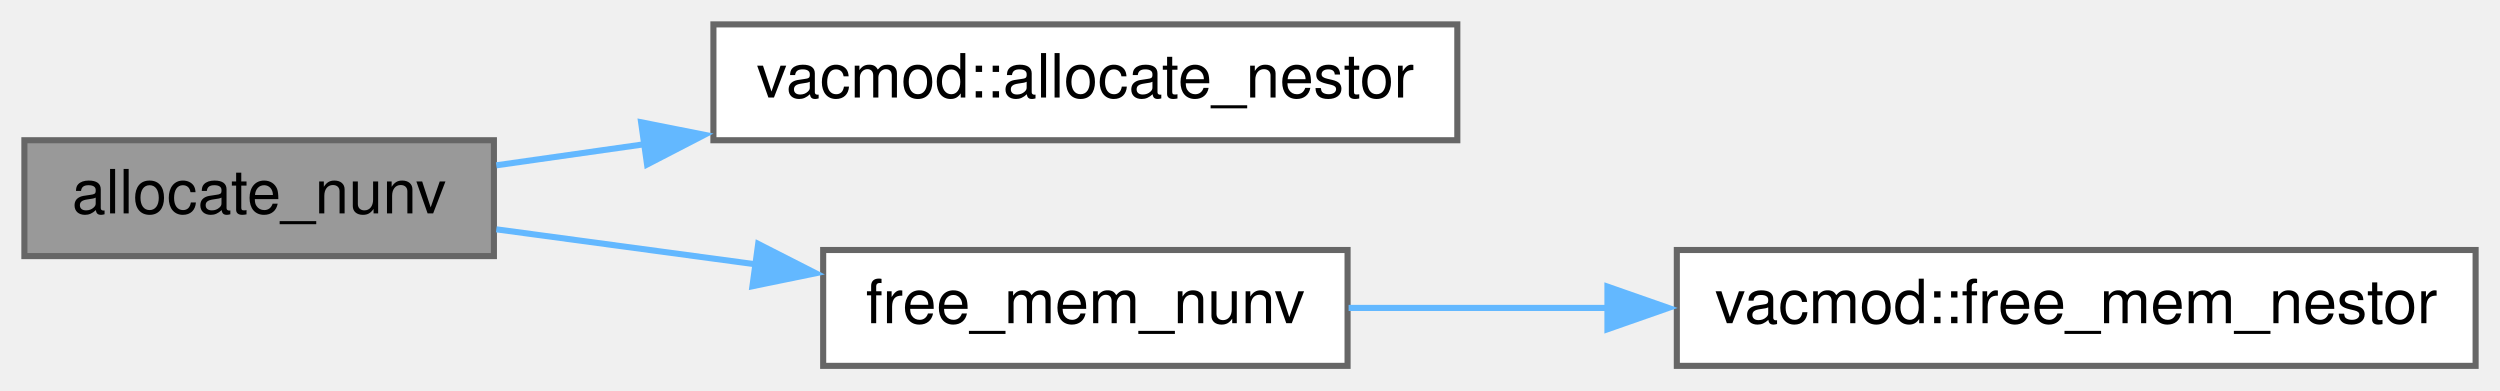
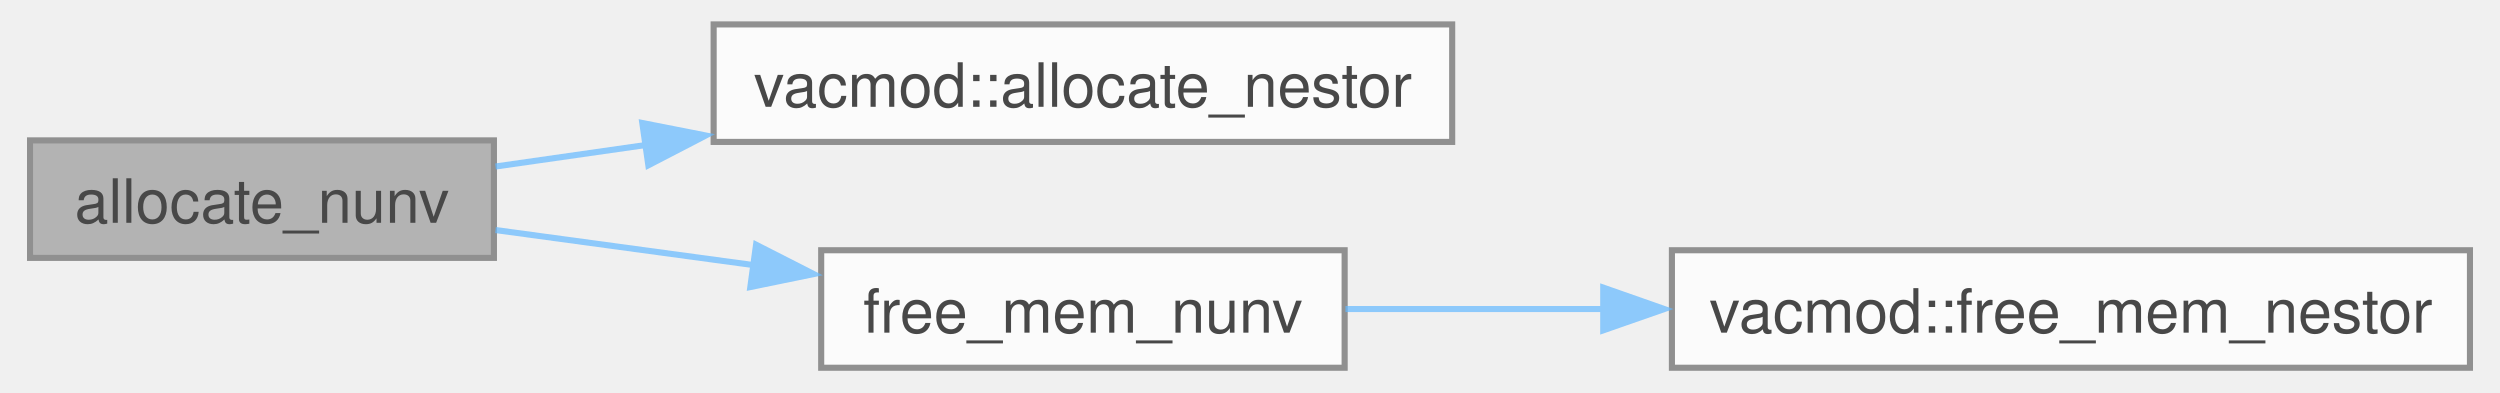
- <svg xmlns="http://www.w3.org/2000/svg" xmlns:xlink="http://www.w3.org/1999/xlink" width="410pt" height="64pt" viewBox="0.00 0.00 410.00 64.00">
-   <g id="graph0" class="graph" transform="scale(1 1) rotate(0) translate(4 60)">
-     <g id="node1" class="node">
-       <g id="a_node1">
-         <a xlink:title="allocate arrays depending on the number of Fourier coefficients nunv">
-           <polygon fill="#999999" stroke="#666666" points="77,-37 0,-37 0,-18 77,-18 77,-37" />
-           <text text-anchor="middle" x="38.5" y="-25" font-family="Helvetica,sans-Serif" font-size="10.00">allocate_nunv</text>
-         </a>
+ <svg xmlns="http://www.w3.org/2000/svg" xmlns:xlink="http://www.w3.org/1999/xlink" width="408pt" height="64pt" viewBox="0.00 0.00 407.75 64.25">
+   <svg id="main" version="1.1" xml:space="preserve">
+     <style type="text/css">
+ .node, .edge {opacity: 0.7;}
+ .node.selected, .edge.selected {opacity: 1;}
+ .edge:hover path { stroke: red; }
+ .edge:hover polygon { stroke: red; fill: red; }
+ </style>
+     <svg id="graph" class="graph">
+       <g id="graph0" class="graph" transform="scale(1 1) rotate(0) translate(4 60.25)">
+         <g id="Node000001" class="node">
+           <g id="a_Node000001">
+             <a xlink:title="allocate arrays depending on the number of Fourier coefficients nunv">
+               <polygon fill="#999999" stroke="#666666" points="76,-37.25 0,-37.25 0,-18 76,-18 76,-37.25" />
+               <text text-anchor="middle" x="38" y="-23.75" font-family="Helvetica,sans-Serif" font-size="10.00">allocate_nunv</text>
+             </a>
+           </g>
+         </g>
+         <g id="Node000002" class="node">
+           <g id="a_Node000002">
+             <a xlink:href="../../dd/df2/namespacevacmod.html#a30b88ea77408f43e1bedf2c11c0f8d1a" target="_top" xlink:title=" ">
+               <polygon fill="white" stroke="#666666" points="233,-56.25 112,-56.25 112,-37 233,-37 233,-56.25" />
+               <text text-anchor="middle" x="172.5" y="-42.75" font-family="Helvetica,sans-Serif" font-size="10.00">vacmod::allocate_nestor</text>
+             </a>
+           </g>
+         </g>
+         <g id="edge1_Node000001_Node000002" class="edge">
+           <g id="a_edge1_Node000001_Node000002">
+             <a xlink:title=" ">
+               <path fill="none" stroke="#63b8ff" d="M76.26,-32.97C84.01,-34.08 92.42,-35.29 100.93,-36.5" />
+               <polygon fill="#63b8ff" stroke="#63b8ff" points="100.31,-40.1 110.71,-38.05 101.3,-33.17 100.31,-40.1" />
+             </a>
+           </g>
+         </g>
+         <g id="Node000003" class="node">
+           <g id="a_Node000003">
+             <a xlink:href="../../de/dd6/free__mem__nunv_8f90.html#af9db130c860b00078874db28a8805226" target="_top" xlink:title="Free arrays depending on the number of Fourier coefficients nunv.">
+               <polygon fill="white" stroke="#666666" points="215.38,-19.25 129.62,-19.25 129.62,0 215.38,0 215.38,-19.25" />
+               <text text-anchor="middle" x="172.5" y="-5.75" font-family="Helvetica,sans-Serif" font-size="10.00">free_mem_nunv</text>
+             </a>
+           </g>
+         </g>
+         <g id="edge2_Node000001_Node000003" class="edge">
+           <g id="a_edge2_Node000001_Node000003">
+             <a xlink:title=" ">
+               <path fill="none" stroke="#63b8ff" d="M76.26,-22.56C89.44,-20.77 104.52,-18.72 118.73,-16.79" />
+               <polygon fill="#63b8ff" stroke="#63b8ff" points="118.95,-20.16 128.39,-15.35 118.01,-13.22 118.95,-20.16" />
+             </a>
+           </g>
+         </g>
+         <g id="Node000004" class="node">
+           <g id="a_Node000004">
+             <a xlink:href="../../dd/df2/namespacevacmod.html#ade3824460b4eb61403c35f6abe95cd89" target="_top" xlink:title=" ">
+               <polygon fill="white" stroke="#666666" points="399.75,-19.25 269,-19.25 269,0 399.75,0 399.75,-19.25" />
+               <text text-anchor="middle" x="334.38" y="-5.75" font-family="Helvetica,sans-Serif" font-size="10.00">vacmod::free_mem_nestor</text>
+             </a>
+           </g>
+         </g>
+         <g id="edge3_Node000003_Node000004" class="edge">
+           <g id="a_edge3_Node000003_Node000004">
+             <a xlink:title=" ">
+               <path fill="none" stroke="#63b8ff" d="M215.51,-9.62C228.61,-9.62 243.48,-9.62 258.14,-9.62" />
+               <polygon fill="#63b8ff" stroke="#63b8ff" points="257.75,-13.13 267.75,-9.62 257.75,-6.13 257.75,-13.13" />
+             </a>
+           </g>
+         </g>
      </g>
-     </g>
-     <g id="node2" class="node">
-       <g id="a_node2">
-         <a xlink:href="../../dd/df2/namespacevacmod.html#a30b88ea77408f43e1bedf2c11c0f8d1a" target="_top" xlink:title=" ">
-           <polygon fill="white" stroke="#666666" points="235,-56 113,-56 113,-37 235,-37 235,-56" />
-           <text text-anchor="middle" x="174" y="-44" font-family="Helvetica,sans-Serif" font-size="10.00">vacmod::allocate_nestor</text>
-         </a>
-       </g>
-     </g>
-     <g id="edge1" class="edge">
-       <path fill="none" stroke="#63b8ff" d="M77.4,-32.89C85.1,-33.99 93.43,-35.17 101.85,-36.37" />
-       <polygon fill="#63b8ff" stroke="#63b8ff" points="101.14,-39.95 111.53,-37.89 102.12,-33.02 101.14,-39.95" />
-     </g>
-     <g id="node3" class="node">
-       <g id="a_node3">
-         <a xlink:href="../../de/dd6/free__mem__nunv_8f90.html#af9db130c860b00078874db28a8805226" target="_top" xlink:title="Free arrays depending on the number of Fourier coefficients nunv.">
-           <polygon fill="white" stroke="#666666" points="217,-19 131,-19 131,0 217,0 217,-19" />
-           <text text-anchor="middle" x="174" y="-7" font-family="Helvetica,sans-Serif" font-size="10.00">free_mem_nunv</text>
-         </a>
-       </g>
-     </g>
-     <g id="edge2" class="edge">
-       <path fill="none" stroke="#63b8ff" d="M77.4,-22.39C90.67,-20.6 105.82,-18.56 120.09,-16.63" />
-       <polygon fill="#63b8ff" stroke="#63b8ff" points="120.34,-20 129.78,-15.19 119.4,-13.06 120.34,-20" />
-     </g>
-     <g id="node4" class="node">
-       <g id="a_node4">
-         <a xlink:href="../../dd/df2/namespacevacmod.html#ade3824460b4eb61403c35f6abe95cd89" target="_top" xlink:title=" ">
-           <polygon fill="white" stroke="#666666" points="402,-19 271,-19 271,0 402,0 402,-19" />
-           <text text-anchor="middle" x="336.5" y="-7" font-family="Helvetica,sans-Serif" font-size="10.00">vacmod::free_mem_nestor</text>
-         </a>
-       </g>
-     </g>
-     <g id="edge3" class="edge">
-       <path fill="none" stroke="#63b8ff" d="M217.17,-9.5C230.32,-9.5 245.25,-9.5 259.97,-9.5" />
-       <polygon fill="#63b8ff" stroke="#63b8ff" points="259.62,-13 269.62,-9.5 259.62,-6 259.62,-13" />
-     </g>
-   </g>
+     </svg>
+   </svg>
+   <style type="text/css">
+ 
+ [data-mouse-over-selected='false'] { opacity: 0.7; }
+ [data-mouse-over-selected='true']  { opacity: 1.0; }
+ 
+ </style>
</svg>
